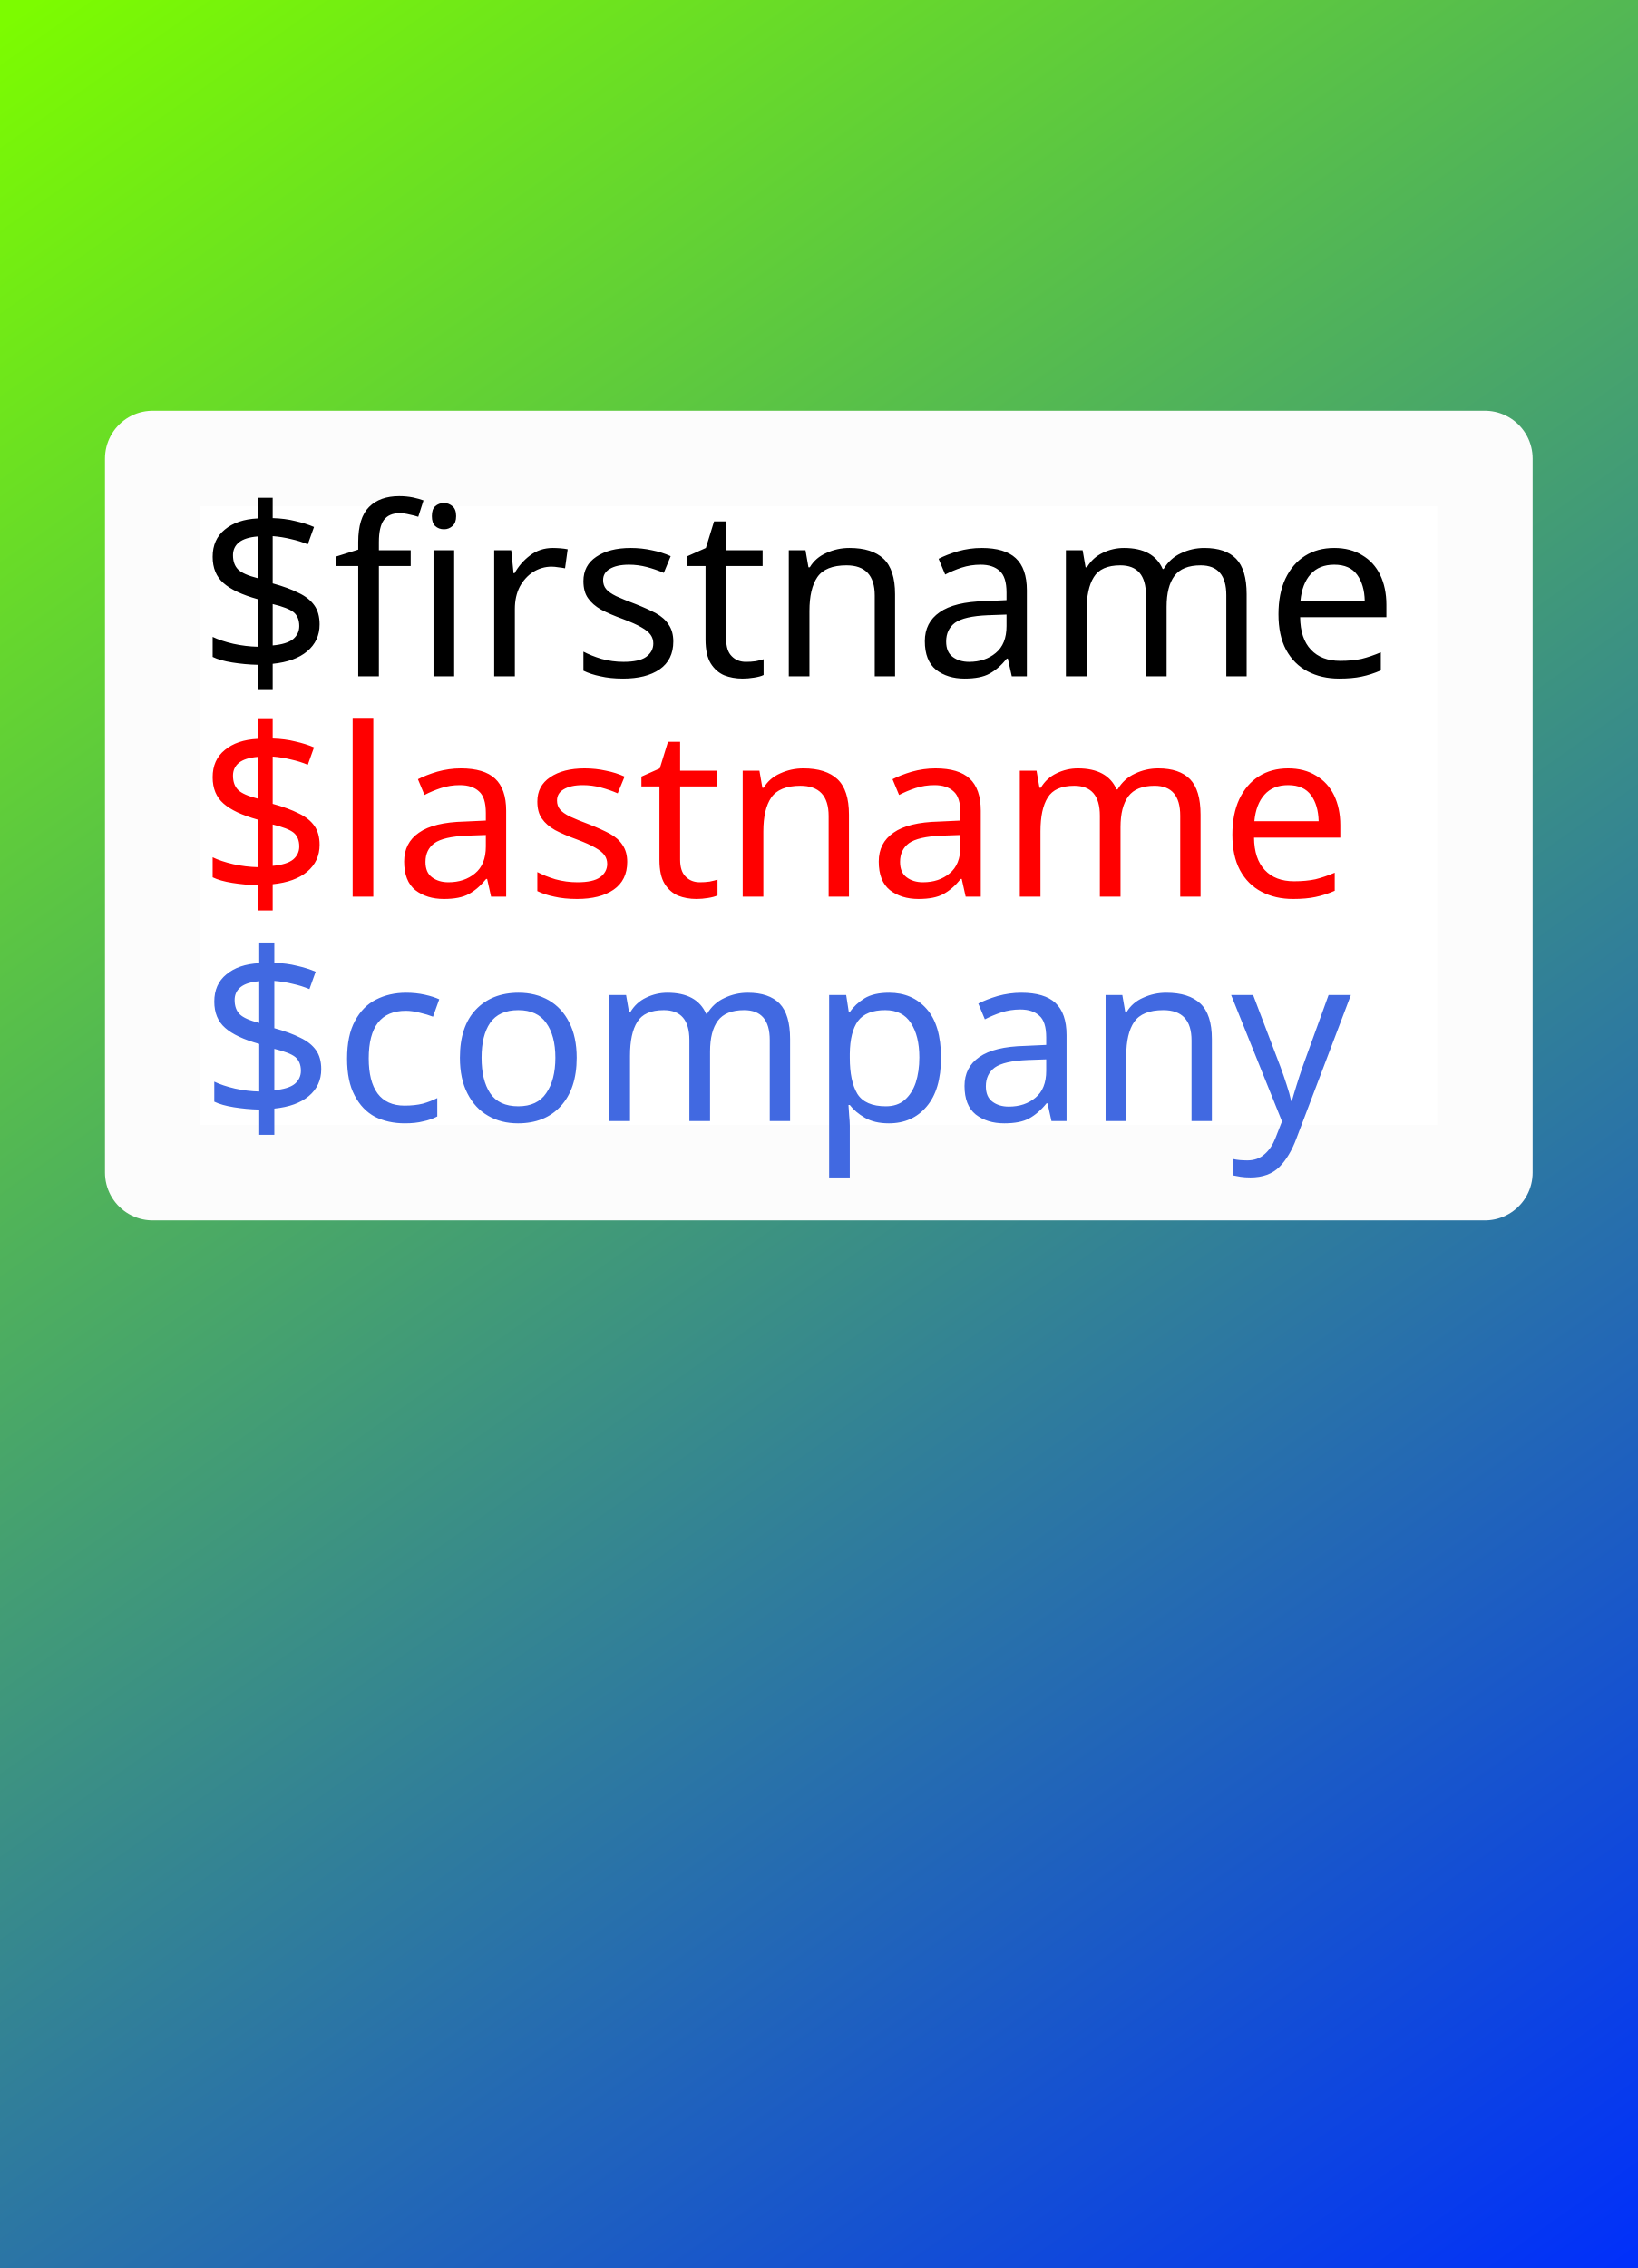
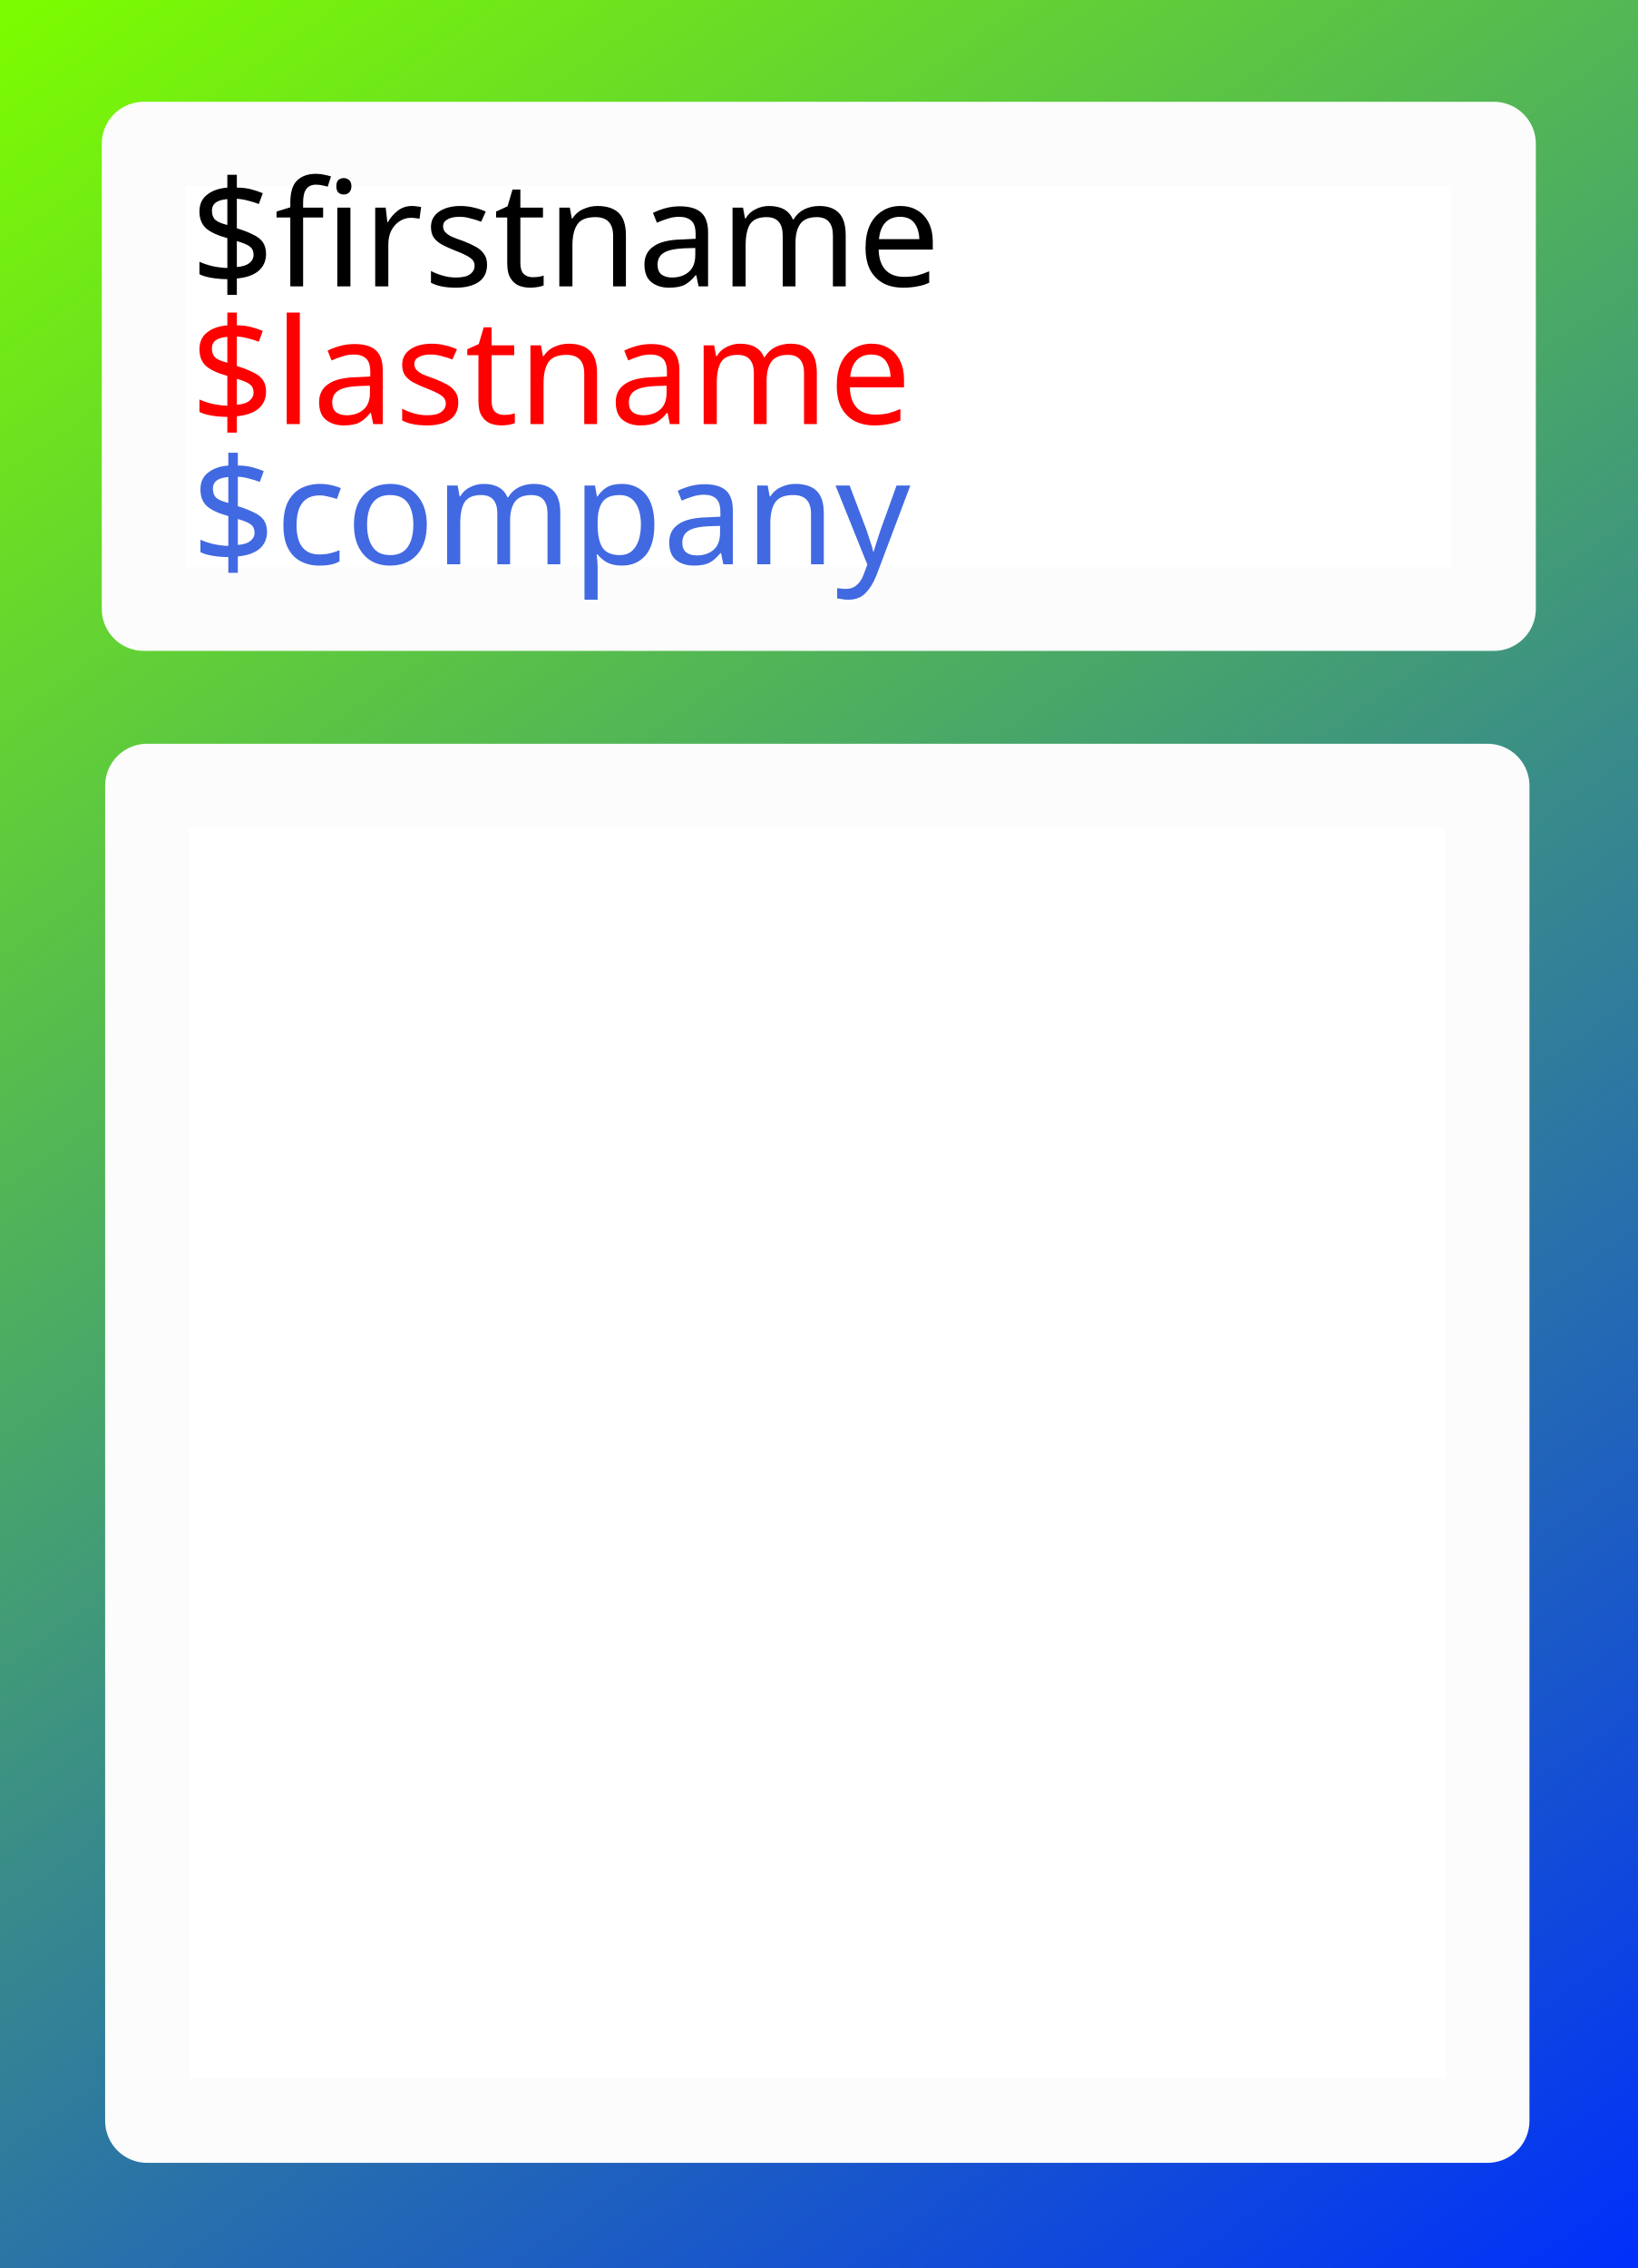
<svg xmlns="http://www.w3.org/2000/svg" xmlns:xlink="http://www.w3.org/1999/xlink" width="78mm" height="108mm" viewBox="0 0 78 108">
  <defs>
    <linearGradient id="a">
      <stop offset="0" style="stop-color:#7cfc00;stop-opacity:1" />
      <stop offset="1" style="stop-color:#002efc;stop-opacity:1" />
    </linearGradient>
    <linearGradient xlink:href="#a" id="b" x1="0" x2="78" y1="0" y2="108" gradientTransform="matrix(1.01356 0 0 .99032 .068 1.094)" gradientUnits="userSpaceOnUse" />
  </defs>
  <path d="M-5-5h88v118H-5z" style="vector-effect:non-scaling-stroke;fill:url(#b);stroke-width:.265;stroke-linejoin:round;-inkscape-stroke:hairline" />
-   <path d="M7.274 21.834h63.453V55.84H7.274z" style="fill:#fff;stroke:#fcfcfc;stroke-width:4.547;stroke-linejoin:round;stroke-dasharray:none;stroke-opacity:1" />
-   <text xml:space="preserve" x="9.518" y="53.384" style="font-style:normal;font-variant:normal;font-weight:400;font-stretch:normal;font-size:11.196px;line-height:1;font-family:&quot;Bebas Neue&quot;;-inkscape-font-specification:&quot;Bebas Neue, @wght=700&quot;;font-variant-ligatures:normal;font-variant-caps:normal;font-variant-numeric:normal;font-variant-east-asian:normal;font-variation-settings:&quot;wght&quot;700;text-align:start;letter-spacing:0;text-anchor:start;vector-effect:non-scaling-stroke;fill:#4169e1;stroke:none;stroke-width:.175;stroke-linejoin:round;-inkscape-stroke:hairline">
-     <tspan x="9.518" y="53.384" style="font-style:normal;font-variant:normal;font-weight:400;font-stretch:normal;font-size:11.196px;font-family:&quot;Bebas Neue&quot;;-inkscape-font-specification:&quot;Bebas Neue, @wght=700&quot;;font-variant-ligatures:normal;font-variant-caps:normal;font-variant-numeric:normal;font-variant-east-asian:normal;font-variation-settings:&quot;wght&quot;700;text-align:start;text-anchor:start;fill:#4169e1;stroke:none;stroke-width:.175">$company</tspan>
+   <path d="M7.008 37.417h63.841v63.575H7.008zM6.847 6.847h64.306v22.147H6.847z" style="fill:#fff;stroke:#fcfcfc;stroke-width:4;stroke-linejoin:round;stroke-dasharray:none;stroke-opacity:1" />
+   <text xml:space="preserve" x="9.111" y="26.872" style="font-style:normal;font-variant:normal;font-weight:400;font-stretch:normal;font-size:6.997px;line-height:1;font-family:&quot;Bebas Neue&quot;;-inkscape-font-specification:&quot;Bebas Neue, @wght=700&quot;;font-variant-ligatures:normal;font-variant-caps:normal;font-variant-numeric:normal;font-variant-east-asian:normal;font-variation-settings:&quot;wght&quot;700;text-align:start;letter-spacing:0;text-anchor:start;vector-effect:non-scaling-stroke;fill:#4169e1;stroke:none;stroke-width:.109;stroke-linejoin:round;-inkscape-stroke:hairline">
+     <tspan x="9.111" y="26.872" style="font-style:normal;font-variant:normal;font-weight:400;font-stretch:normal;font-size:6.997px;font-family:&quot;Bebas Neue&quot;;-inkscape-font-specification:&quot;Bebas Neue, @wght=700&quot;;font-variant-ligatures:normal;font-variant-caps:normal;font-variant-numeric:normal;font-variant-east-asian:normal;font-variation-settings:&quot;wght&quot;700;text-align:start;text-anchor:start;fill:#4169e1;stroke:none;stroke-width:.109">$company</tspan>
  </text>
-   <text xml:space="preserve" x="9.44" y="42.7" style="font-style:normal;font-variant:normal;font-weight:400;font-stretch:normal;font-size:11.196px;line-height:1;font-family:&quot;Bebas Neue&quot;;-inkscape-font-specification:&quot;Bebas Neue, Normal&quot;;font-variant-ligatures:normal;font-variant-caps:normal;font-variant-numeric:normal;font-variant-east-asian:normal;text-align:start;letter-spacing:0;text-anchor:start;vector-effect:non-scaling-stroke;fill:red;stroke:none;stroke-width:.175;stroke-linejoin:round;-inkscape-stroke:hairline">
-     <tspan x="9.44" y="42.7" style="stroke-width:.175">$lastname</tspan>
+   <text xml:space="preserve" x="9.062" y="20.194" style="font-style:normal;font-variant:normal;font-weight:400;font-stretch:normal;font-size:6.997px;line-height:1;font-family:&quot;Bebas Neue&quot;;-inkscape-font-specification:&quot;Bebas Neue, Normal&quot;;font-variant-ligatures:normal;font-variant-caps:normal;font-variant-numeric:normal;font-variant-east-asian:normal;text-align:start;letter-spacing:0;text-anchor:start;vector-effect:non-scaling-stroke;fill:red;stroke:none;stroke-width:.109;stroke-linejoin:round;-inkscape-stroke:hairline">
+     <tspan x="9.062" y="20.194" style="stroke-width:.109">$lastname</tspan>
  </text>
-   <text xml:space="preserve" x="9.44" y="32.203" style="font-style:normal;font-variant:normal;font-weight:400;font-stretch:normal;font-size:11.196px;line-height:1;font-family:&quot;Bebas Neue&quot;;-inkscape-font-specification:&quot;Bebas Neue, @wght=700&quot;;font-variant-ligatures:normal;font-variant-caps:normal;font-variant-numeric:normal;font-variant-east-asian:normal;font-variation-settings:&quot;wght&quot;700;text-align:start;letter-spacing:0;text-anchor:start;vector-effect:non-scaling-stroke;fill:#000;stroke:none;stroke-width:.175;stroke-linejoin:round;-inkscape-stroke:hairline">
-     <tspan x="9.44" y="32.203" style="font-style:normal;font-variant:normal;font-weight:400;font-stretch:normal;font-size:11.196px;font-family:&quot;Bebas Neue&quot;;-inkscape-font-specification:&quot;Bebas Neue, @wght=700&quot;;font-variant-ligatures:normal;font-variant-caps:normal;font-variant-numeric:normal;font-variant-east-asian:normal;font-variation-settings:&quot;wght&quot;700;text-align:start;text-anchor:start;fill:#000;stroke:none;stroke-width:.175">$firstname</tspan>
+   <text xml:space="preserve" x="9.062" y="13.634" style="font-style:normal;font-variant:normal;font-weight:400;font-stretch:normal;font-size:6.997px;line-height:1;font-family:&quot;Bebas Neue&quot;;-inkscape-font-specification:&quot;Bebas Neue, @wght=700&quot;;font-variant-ligatures:normal;font-variant-caps:normal;font-variant-numeric:normal;font-variant-east-asian:normal;font-variation-settings:&quot;wght&quot;700;text-align:start;letter-spacing:0;text-anchor:start;vector-effect:non-scaling-stroke;fill:#000;stroke:none;stroke-width:.109;stroke-linejoin:round;-inkscape-stroke:hairline">
+     <tspan x="9.062" y="13.634" style="font-style:normal;font-variant:normal;font-weight:400;font-stretch:normal;font-size:6.997px;font-family:&quot;Bebas Neue&quot;;-inkscape-font-specification:&quot;Bebas Neue, @wght=700&quot;;font-variant-ligatures:normal;font-variant-caps:normal;font-variant-numeric:normal;font-variant-east-asian:normal;font-variation-settings:&quot;wght&quot;700;text-align:start;text-anchor:start;fill:#000;stroke:none;stroke-width:.109">$firstname</tspan>
  </text>
</svg>
